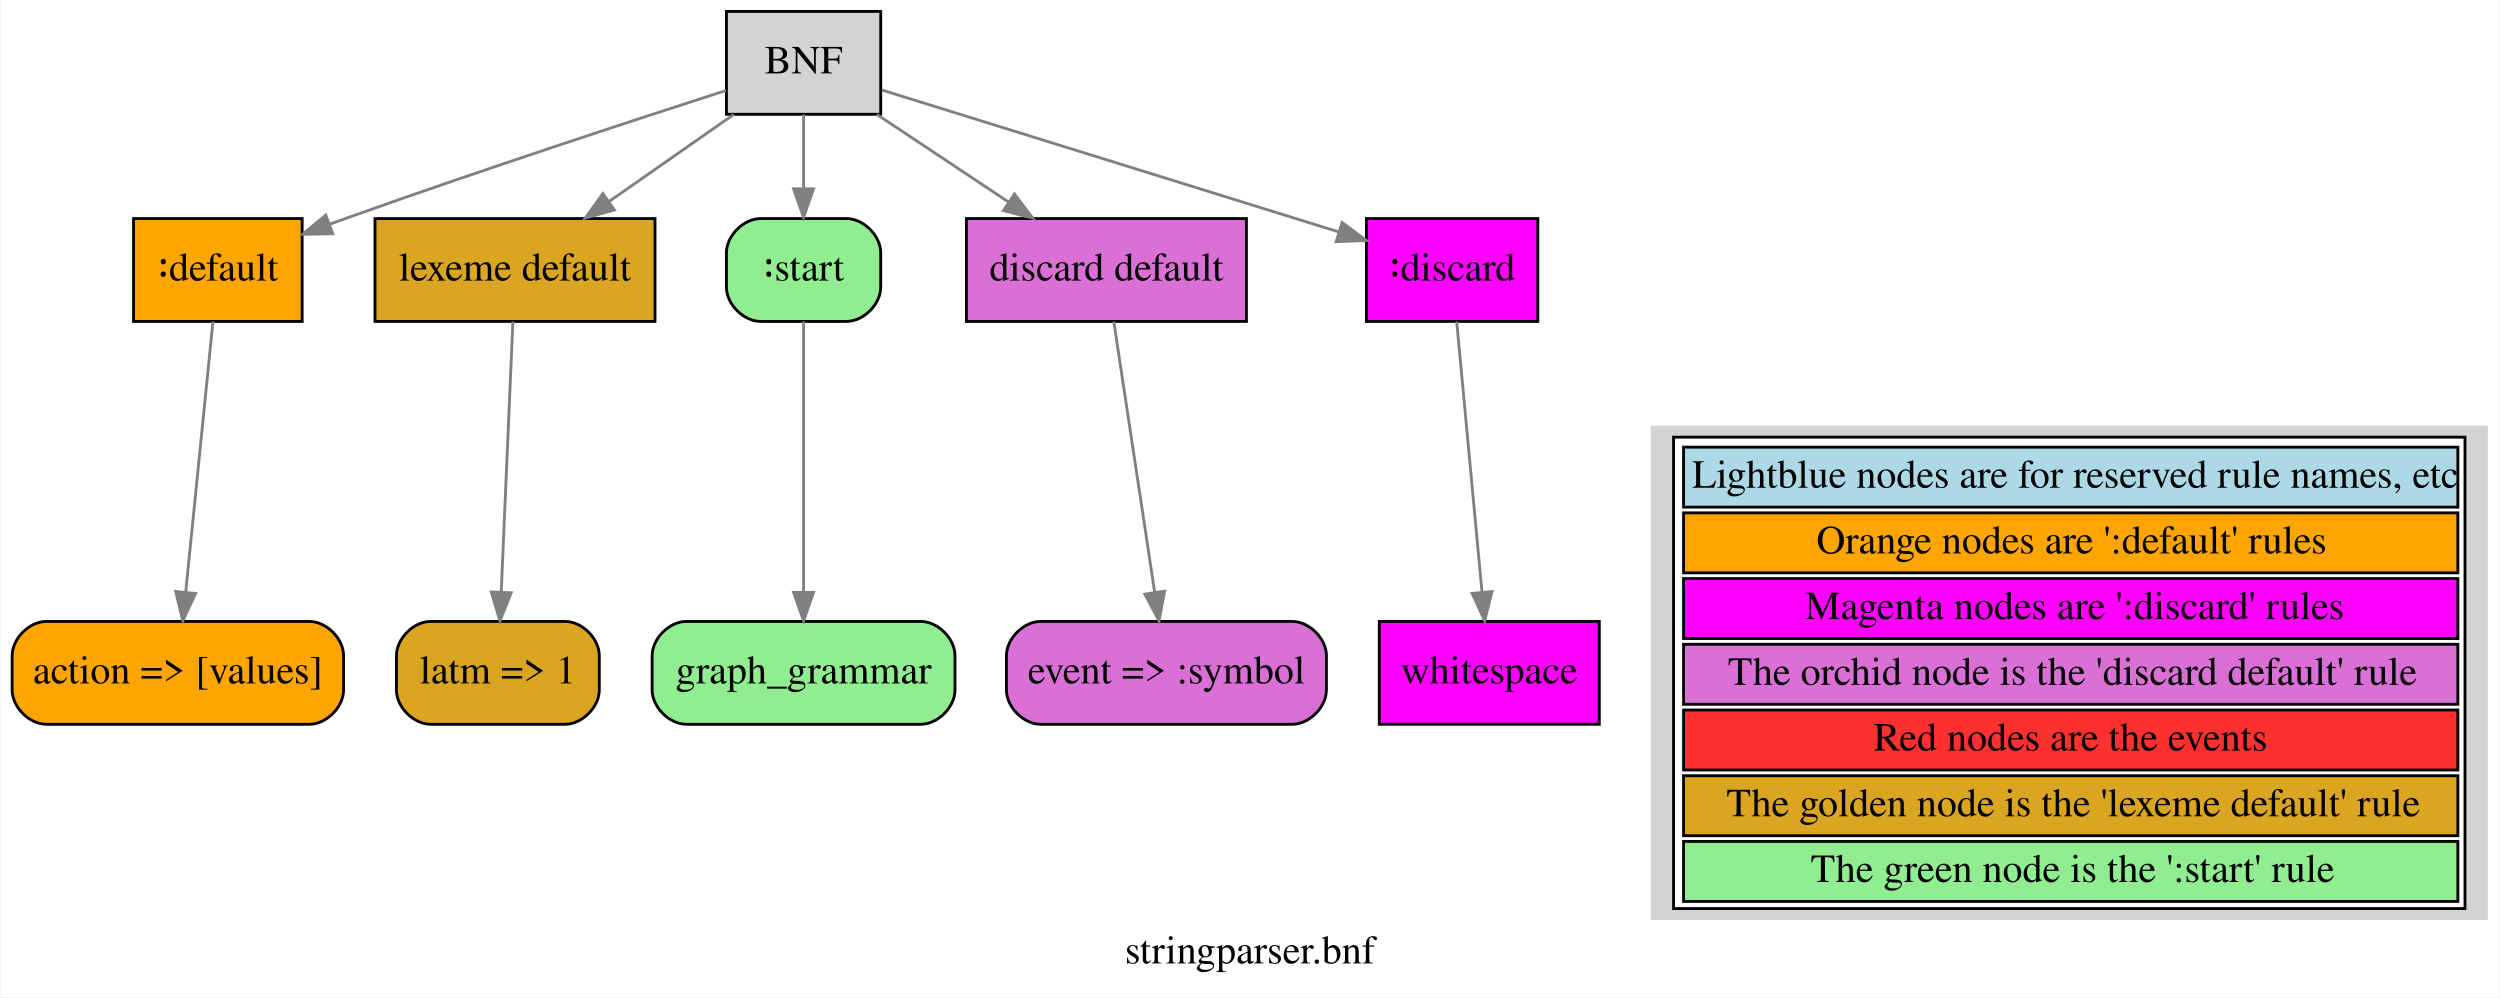
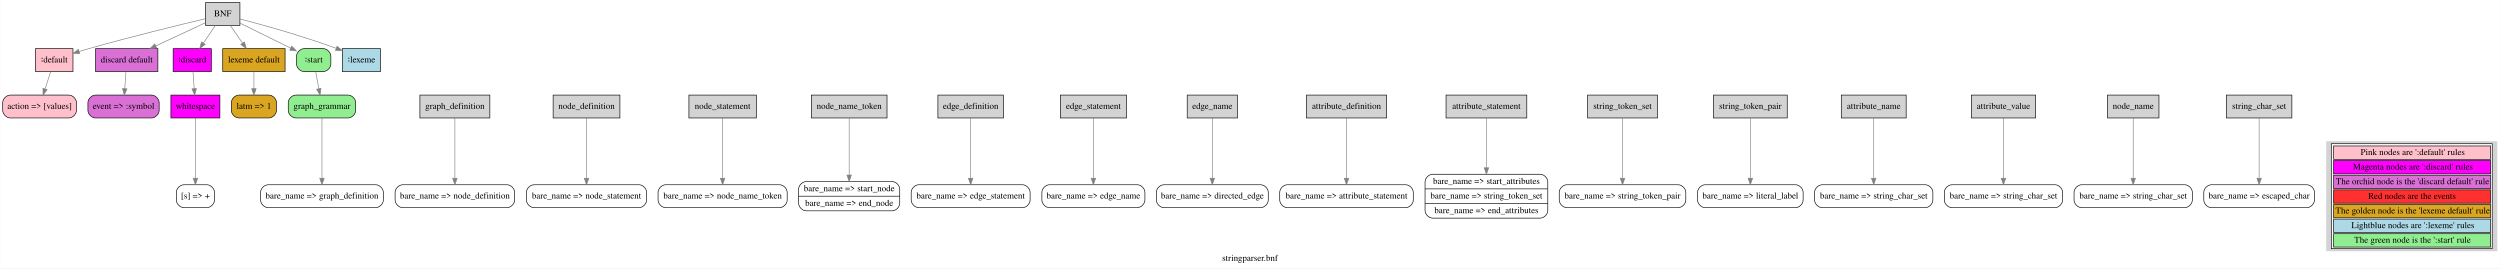
- <svg xmlns="http://www.w3.org/2000/svg" width="875pt" height="349pt" viewBox="0.00 0.00 874.50 349.00">
-   <g id="graph0" class="graph" transform="scale(1 1) rotate(0) translate(4 345)">
-     <polygon fill="white" stroke="none" points="-4,4 -4,-345 870.5,-345 870.5,4 -4,4" />
-     <text text-anchor="middle" x="433.25" y="-7.8" font-family="Times,serif" font-size="14.00">stringparser.bnf</text>
+ <svg xmlns="http://www.w3.org/2000/svg" width="3931pt" height="422pt" viewBox="0.00 0.00 3930.50 422.00">
+   <g id="graph0" class="graph" transform="scale(1 1) rotate(0) translate(4 418)">
+     <polygon fill="white" stroke="none" points="-4,4 -4,-418 3926.5,-418 3926.5,4 -4,4" />
+     <text text-anchor="middle" x="1961.25" y="-7.8" font-family="Times,serif" font-size="14.00">stringparser.bnf</text>
    <g id="node1" class="node">
-       <polygon fill="orange" stroke="black" points="101.5,-268.5 42.5,-268.5 42.5,-232.5 101.5,-232.5 101.5,-268.5" />
-       <text text-anchor="middle" x="72" y="-246.8" font-family="Times,serif" font-size="14.00">꞉default</text>
+       <polygon fill="pink" stroke="black" points="110.5,-341.5 51.5,-341.5 51.5,-305.5 110.5,-305.5 110.5,-341.5" />
+       <text text-anchor="middle" x="81" y="-319.8" font-family="Times,serif" font-size="14.00">꞉default</text>
    </g>
    <g id="node3" class="node">
-       <path fill="orange" stroke="black" d="M12,-91.5C12,-91.5 104,-91.5 104,-91.5 110,-91.5 116,-97.5 116,-103.5 116,-103.5 116,-115.5 116,-115.5 116,-121.5 110,-127.5 104,-127.5 104,-127.5 12,-127.5 12,-127.5 6,-127.5 0,-121.5 0,-115.5 0,-115.5 0,-103.5 0,-103.5 0,-97.5 6,-91.5 12,-91.5" />
-       <text text-anchor="middle" x="58" y="-105.8" font-family="Times,serif" font-size="14.00">action =&gt; [values]</text>
+       <path fill="pink" stroke="black" d="M12,-232.5C12,-232.5 104,-232.5 104,-232.5 110,-232.5 116,-238.5 116,-244.5 116,-244.5 116,-256.5 116,-256.5 116,-262.5 110,-268.5 104,-268.5 104,-268.5 12,-268.5 12,-268.5 6,-268.5 0,-262.5 0,-256.5 0,-256.5 0,-244.5 0,-244.5 0,-238.5 6,-232.5 12,-232.5" />
+       <text text-anchor="middle" x="58" y="-246.8" font-family="Times,serif" font-size="14.00">action =&gt; [values]</text>
    </g>
    <g id="edge2" class="edge">
-       <path fill="none" stroke="grey" d="M70.283,-232.456C67.901,-208.8 63.566,-165.76 60.735,-137.653" />
-       <polygon fill="grey" stroke="grey" points="64.215,-137.282 59.731,-127.684 57.251,-137.984 64.215,-137.282" />
+       <path fill="none" stroke="grey" d="M75.432,-305.313C72.805,-297.202 69.609,-287.336 66.674,-278.277" />
+       <polygon fill="grey" stroke="grey" points="69.928,-276.963 63.516,-268.529 63.269,-279.121 69.928,-276.963" />
    </g>
    <g id="node2" class="node">
-       <polygon fill="lightgrey" stroke="black" points="304,-341 250,-341 250,-305 304,-305 304,-341" />
-       <text text-anchor="middle" x="277" y="-319.3" font-family="Times,serif" font-size="14.00">BNF</text>
+       <polygon fill="lightgrey" stroke="black" points="373,-414 319,-414 319,-378 373,-378 373,-414" />
+       <text text-anchor="middle" x="346" y="-392.3" font-family="Times,serif" font-size="14.00">BNF</text>
    </g>
    <g id="edge1" class="edge">
-       <path fill="none" stroke="grey" d="M249.874,-313.34C218.129,-303.116 164.042,-285.424 118,-269 115.759,-268.201 113.462,-267.368 111.146,-266.519" />
-       <polygon fill="grey" stroke="grey" points="112.219,-263.184 101.627,-262.979 109.78,-269.745 112.219,-263.184" />
+       <path fill="none" stroke="grey" d="M318.82,-388.608C278.823,-379.09 201.837,-360.337 137,-342 131.609,-340.475 125.95,-338.798 120.386,-337.104" />
+       <polygon fill="grey" stroke="grey" points="121.142,-333.674 110.554,-334.066 119.075,-340.362 121.142,-333.674" />
    </g>
    <g id="node4" class="node">
-       <polygon fill="goldenrod" stroke="black" points="225,-268.5 127,-268.5 127,-232.5 225,-232.5 225,-268.5" />
-       <text text-anchor="middle" x="176" y="-246.8" font-family="Times,serif" font-size="14.00">lexeme default</text>
+       <polygon fill="orchid" stroke="black" points="244,-341.5 146,-341.5 146,-305.5 244,-305.5 244,-341.5" />
+       <text text-anchor="middle" x="195" y="-319.8" font-family="Times,serif" font-size="14.00">discard default</text>
    </g>
    <g id="edge3" class="edge">
-       <path fill="none" stroke="grey" d="M252.551,-304.934C239.497,-295.822 223.245,-284.478 209.078,-274.589" />
-       <polygon fill="grey" stroke="grey" points="210.777,-271.507 200.574,-268.653 206.771,-277.247 210.777,-271.507" />
+       <path fill="none" stroke="grey" d="M318.655,-382.233C296.931,-372.09 266.079,-357.686 240.626,-345.802" />
+       <polygon fill="grey" stroke="grey" points="242.062,-342.61 231.521,-341.551 239.101,-348.953 242.062,-342.61" />
    </g>
    <g id="node6" class="node">
-       <path fill="lightgreen" stroke="black" d="M262,-232.5C262,-232.5 292,-232.5 292,-232.5 298,-232.5 304,-238.5 304,-244.5 304,-244.5 304,-256.5 304,-256.5 304,-262.5 298,-268.5 292,-268.5 292,-268.5 262,-268.5 262,-268.5 256,-268.5 250,-262.5 250,-256.5 250,-256.5 250,-244.5 250,-244.5 250,-238.5 256,-232.5 262,-232.5" />
-       <text text-anchor="middle" x="277" y="-246.8" font-family="Times,serif" font-size="14.00">꞉start</text>
+       <polygon fill="magenta" stroke="black" points="328,-341.5 268,-341.5 268,-305.5 328,-305.5 328,-341.5" />
+       <text text-anchor="middle" x="298" y="-319.8" font-family="Times,serif" font-size="14.00">꞉discard</text>
    </g>
    <g id="edge5" class="edge">
-       <path fill="none" stroke="grey" d="M277,-304.934C277,-297.17 277,-287.784 277,-279.06" />
-       <polygon fill="grey" stroke="grey" points="280.5,-278.899 277,-268.899 273.5,-278.899 280.5,-278.899" />
+       <path fill="none" stroke="grey" d="M334.381,-377.934C328.746,-369.658 321.857,-359.54 315.595,-350.343" />
+       <polygon fill="grey" stroke="grey" points="318.367,-348.195 309.846,-341.899 312.581,-352.134 318.367,-348.195" />
+     </g>
+     <g id="node9" class="node">
+       <polygon fill="goldenrod" stroke="black" points="444,-341.5 346,-341.5 346,-305.5 444,-305.5 444,-341.5" />
+       <text text-anchor="middle" x="395" y="-319.8" font-family="Times,serif" font-size="14.00">lexeme default</text>
+     </g>
+     <g id="edge8" class="edge">
+       <path fill="none" stroke="grey" d="M357.862,-377.934C363.614,-369.658 370.646,-359.54 377.038,-350.343" />
+       <polygon fill="grey" stroke="grey" points="380.074,-352.108 382.907,-341.899 374.326,-348.113 380.074,-352.108" />
+     </g>
+     <g id="node11" class="node">
+       <path fill="lightgreen" stroke="black" d="M474,-305.5C474,-305.5 504,-305.5 504,-305.5 510,-305.5 516,-311.5 516,-317.5 516,-317.5 516,-329.5 516,-329.5 516,-335.5 510,-341.5 504,-341.5 504,-341.5 474,-341.5 474,-341.5 468,-341.5 462,-335.5 462,-329.5 462,-329.5 462,-317.5 462,-317.5 462,-311.5 468,-305.5 474,-305.5" />
+       <text text-anchor="middle" x="489" y="-319.8" font-family="Times,serif" font-size="14.00">꞉start</text>
+     </g>
+     <g id="edge10" class="edge">
+       <path fill="none" stroke="grey" d="M373.234,-381.574C395.796,-370.45 428.055,-354.546 452.791,-342.351" />
+       <polygon fill="grey" stroke="grey" points="454.446,-345.438 461.868,-337.876 451.351,-339.159 454.446,-345.438" />
+     </g>
+     <g id="node36" class="node">
+       <polygon fill="lightblue" stroke="black" points="594,-341.5 534,-341.5 534,-305.5 594,-305.5 594,-341.5" />
+       <text text-anchor="middle" x="564" y="-319.8" font-family="Times,serif" font-size="14.00">꞉lexeme</text>
+     </g>
+     <g id="edge24" class="edge">
+       <path fill="none" stroke="grey" d="M373.054,-388.201C406.633,-379.502 465.724,-363.343 524.505,-341.949" />
+       <polygon fill="grey" stroke="grey" points="525.762,-345.216 533.932,-338.471 523.339,-338.649 525.762,-345.216" />
+     </g>
+     <g id="node5" class="node">
+       <path fill="orchid" stroke="black" d="M146,-232.5C146,-232.5 234,-232.5 234,-232.5 240,-232.5 246,-238.5 246,-244.5 246,-244.5 246,-256.5 246,-256.5 246,-262.5 240,-268.5 234,-268.5 234,-268.5 146,-268.5 146,-268.5 140,-268.5 134,-262.5 134,-256.5 134,-256.5 134,-244.5 134,-244.5 134,-238.5 140,-232.5 146,-232.5" />
+       <text text-anchor="middle" x="190" y="-246.8" font-family="Times,serif" font-size="14.00">event =&gt; :symbol</text>
+     </g>
+     <g id="edge4" class="edge">
+       <path fill="none" stroke="grey" d="M193.79,-305.313C193.225,-297.289 192.539,-287.547 191.906,-278.569" />
+       <polygon fill="grey" stroke="grey" points="195.393,-278.258 191.199,-268.529 188.41,-278.75 195.393,-278.258" />
+     </g>
+     <g id="node7" class="node">
+       <polygon fill="magenta" stroke="black" points="341.5,-268.5 264.5,-268.5 264.5,-232.5 341.5,-232.5 341.5,-268.5" />
+       <text text-anchor="middle" x="303" y="-246.8" font-family="Times,serif" font-size="14.00">whitespace</text>
+     </g>
+     <g id="edge6" class="edge">
+       <path fill="none" stroke="grey" d="M299.21,-305.313C299.775,-297.289 300.461,-287.547 301.094,-278.569" />
+       <polygon fill="grey" stroke="grey" points="304.59,-278.75 301.801,-268.529 297.607,-278.258 304.59,-278.75" />
    </g>
    <g id="node8" class="node">
-       <polygon fill="orchid" stroke="black" points="432,-268.5 334,-268.5 334,-232.5 432,-232.5 432,-268.5" />
-       <text text-anchor="middle" x="383" y="-246.8" font-family="Times,serif" font-size="14.00">discard default</text>
+       <path fill="white" stroke="black" d="M285,-91.5C285,-91.5 321,-91.5 321,-91.5 327,-91.5 333,-97.5 333,-103.5 333,-103.5 333,-115.5 333,-115.5 333,-121.5 327,-127.5 321,-127.5 321,-127.5 285,-127.5 285,-127.5 279,-127.5 273,-121.5 273,-115.5 273,-115.5 273,-103.5 273,-103.5 273,-97.5 279,-91.5 285,-91.5" />
+       <text text-anchor="middle" x="303" y="-105.8" font-family="Times,serif" font-size="14.00">[s] =&gt; +</text>
    </g>
    <g id="edge7" class="edge">
-       <path fill="none" stroke="grey" d="M302.66,-304.934C316.489,-295.736 333.738,-284.264 348.704,-274.31" />
-       <polygon fill="grey" stroke="grey" points="350.821,-277.106 357.209,-268.653 346.944,-271.277 350.821,-277.106" />
+       <path fill="none" stroke="grey" d="M303,-232.456C303,-208.904 303,-166.139 303,-138.026" />
+       <polygon fill="grey" stroke="grey" points="306.5,-137.684 303,-127.684 299.5,-137.684 306.5,-137.684" />
    </g>
    <g id="node10" class="node">
-       <polygon fill="magenta" stroke="black" points="534,-268.5 474,-268.5 474,-232.5 534,-232.5 534,-268.5" />
-       <text text-anchor="middle" x="504" y="-246.8" font-family="Times,serif" font-size="14.00">꞉discard</text>
+       <path fill="goldenrod" stroke="black" d="M371.5,-232.5C371.5,-232.5 418.5,-232.5 418.5,-232.5 424.5,-232.5 430.5,-238.5 430.5,-244.5 430.5,-244.5 430.5,-256.5 430.5,-256.5 430.5,-262.5 424.5,-268.5 418.5,-268.5 418.5,-268.5 371.5,-268.5 371.5,-268.5 365.5,-268.5 359.5,-262.5 359.5,-256.5 359.5,-256.5 359.5,-244.5 359.5,-244.5 359.5,-238.5 365.5,-232.5 371.5,-232.5" />
+       <text text-anchor="middle" x="395" y="-246.8" font-family="Times,serif" font-size="14.00">latm =&gt; 1</text>
    </g>
    <g id="edge9" class="edge">
-       <path fill="none" stroke="grey" d="M304.382,-313.496C344.26,-301.111 418.548,-278.039 464.391,-263.801" />
-       <polygon fill="grey" stroke="grey" points="465.486,-267.126 473.998,-260.818 463.41,-260.441 465.486,-267.126" />
-     </g>
-     <g id="node5" class="node">
-       <path fill="goldenrod" stroke="black" d="M146.5,-91.5C146.5,-91.5 193.5,-91.5 193.5,-91.5 199.5,-91.5 205.5,-97.5 205.5,-103.5 205.5,-103.5 205.5,-115.5 205.5,-115.5 205.5,-121.5 199.5,-127.5 193.5,-127.5 193.5,-127.5 146.5,-127.5 146.5,-127.5 140.5,-127.5 134.5,-121.5 134.5,-115.5 134.5,-115.5 134.5,-103.5 134.5,-103.5 134.5,-97.5 140.5,-91.5 146.5,-91.5" />
-       <text text-anchor="middle" x="170" y="-105.8" font-family="Times,serif" font-size="14.00">latm =&gt; 1</text>
-     </g>
-     <g id="edge4" class="edge">
-       <path fill="none" stroke="grey" d="M175.264,-232.456C174.248,-208.904 172.402,-166.139 171.188,-138.026" />
-       <polygon fill="grey" stroke="grey" points="174.67,-137.523 170.742,-127.684 167.676,-137.825 174.67,-137.523" />
-     </g>
-     <g id="node7" class="node">
-       <path fill="lightgreen" stroke="black" d="M236,-91.5C236,-91.5 318,-91.5 318,-91.5 324,-91.5 330,-97.5 330,-103.5 330,-103.5 330,-115.5 330,-115.5 330,-121.5 324,-127.5 318,-127.5 318,-127.5 236,-127.5 236,-127.5 230,-127.5 224,-121.5 224,-115.5 224,-115.5 224,-103.5 224,-103.5 224,-97.5 230,-91.5 236,-91.5" />
-       <text text-anchor="middle" x="277" y="-105.8" font-family="Times,serif" font-size="14.00">graph_grammar</text>
-     </g>
-     <g id="edge6" class="edge">
-       <path fill="none" stroke="grey" d="M277,-232.456C277,-208.904 277,-166.139 277,-138.026" />
-       <polygon fill="grey" stroke="grey" points="280.5,-137.684 277,-127.684 273.5,-137.684 280.5,-137.684" />
-     </g>
-     <g id="node9" class="node">
-       <path fill="orchid" stroke="black" d="M360,-91.5C360,-91.5 448,-91.5 448,-91.5 454,-91.5 460,-97.5 460,-103.5 460,-103.5 460,-115.5 460,-115.5 460,-121.5 454,-127.5 448,-127.5 448,-127.5 360,-127.5 360,-127.5 354,-127.5 348,-121.5 348,-115.5 348,-115.5 348,-103.5 348,-103.5 348,-97.5 354,-91.5 360,-91.5" />
-       <text text-anchor="middle" x="404" y="-105.8" font-family="Times,serif" font-size="14.00">event =&gt; :symbol</text>
-     </g>
-     <g id="edge8" class="edge">
-       <path fill="none" stroke="grey" d="M385.575,-232.456C389.149,-208.8 395.651,-165.76 399.898,-137.653" />
-       <polygon fill="grey" stroke="grey" points="403.371,-138.094 401.404,-127.684 396.449,-137.048 403.371,-138.094" />
-     </g>
-     <g id="node11" class="node">
-       <polygon fill="magenta" stroke="black" points="555.5,-127.5 478.5,-127.5 478.5,-91.5 555.5,-91.5 555.5,-127.5" />
-       <text text-anchor="middle" x="517" y="-105.8" font-family="Times,serif" font-size="14.00">whitespace</text>
-     </g>
-     <g id="edge10" class="edge">
-       <path fill="none" stroke="grey" d="M505.594,-232.456C507.806,-208.8 511.832,-165.76 514.46,-137.653" />
-       <polygon fill="grey" stroke="grey" points="517.946,-137.966 515.393,-127.684 510.977,-137.314 517.946,-137.966" />
+       <path fill="none" stroke="grey" d="M395,-305.313C395,-297.289 395,-287.547 395,-278.569" />
+       <polygon fill="grey" stroke="grey" points="398.5,-278.529 395,-268.529 391.5,-278.529 398.5,-278.529" />
    </g>
    <g id="node12" class="node">
-       <polygon fill="lightgrey" stroke="none" points="866.5,-196 573.5,-196 573.5,-23 866.5,-23 866.5,-196" />
-       <polygon fill="white" stroke="none" points="581.5,-27 581.5,-192 858.5,-192 858.5,-27 581.5,-27" />
-       <polygon fill="lightblue" stroke="none" points="585,-167.5 585,-188.5 856,-188.5 856,-167.5 585,-167.5" />
-       <polygon fill="none" stroke="black" points="585,-167.5 585,-188.5 856,-188.5 856,-167.5 585,-167.5" />
-       <text text-anchor="start" x="588" y="-174.3" font-family="Times,serif" font-size="14.00">Lightblue nodes are for reserved rule names, etc</text>
-       <polygon fill="orange" stroke="none" points="585,-144.5 585,-165.5 856,-165.5 856,-144.5 585,-144.5" />
-       <polygon fill="none" stroke="black" points="585,-144.5 585,-165.5 856,-165.5 856,-144.5 585,-144.5" />
-       <text text-anchor="start" x="631.5" y="-151.3" font-family="Times,serif" font-size="14.00">Orange nodes are ':default' rules</text>
-       <polygon fill="magenta" stroke="none" points="585,-121.5 585,-142.5 856,-142.5 856,-121.5 585,-121.5" />
-       <polygon fill="none" stroke="black" points="585,-121.5 585,-142.5 856,-142.5 856,-121.5 585,-121.5" />
-       <text text-anchor="start" x="627.5" y="-128.3" font-family="Times,serif" font-size="14.00">Magenta nodes are ':discard' rules</text>
-       <polygon fill="orchid" stroke="none" points="585,-98.5 585,-119.5 856,-119.5 856,-98.5 585,-98.5" />
-       <polygon fill="none" stroke="black" points="585,-98.5 585,-119.5 856,-119.5 856,-98.5 585,-98.5" />
-       <text text-anchor="start" x="600.5" y="-105.3" font-family="Times,serif" font-size="14.00">The orchid node is the 'discard default' rule</text>
-       <polygon fill="#ff3030" stroke="none" points="585,-75.5 585,-96.5 856,-96.5 856,-75.5 585,-75.5" />
-       <polygon fill="none" stroke="black" points="585,-75.5 585,-96.5 856,-96.5 856,-75.5 585,-75.5" />
-       <text text-anchor="start" x="651.5" y="-82.3" font-family="Times,serif" font-size="14.00">Red nodes are the events</text>
-       <polygon fill="goldenrod" stroke="none" points="585,-52.5 585,-73.5 856,-73.5 856,-52.5 585,-52.5" />
-       <polygon fill="none" stroke="black" points="585,-52.5 585,-73.5 856,-73.5 856,-52.5 585,-52.5" />
-       <text text-anchor="start" x="600" y="-59.3" font-family="Times,serif" font-size="14.00">The golden node is the 'lexeme default' rule</text>
-       <polygon fill="lightgreen" stroke="none" points="585,-29.5 585,-50.5 856,-50.5 856,-29.5 585,-29.5" />
-       <polygon fill="none" stroke="black" points="585,-29.5 585,-50.5 856,-50.5 856,-29.5 585,-29.5" />
-       <text text-anchor="start" x="629.5" y="-36.3" font-family="Times,serif" font-size="14.00">The green node is the ':start' rule</text>
-       <polygon fill="none" stroke="black" points="581.5,-27 581.5,-192 858.5,-192 858.5,-27 581.5,-27" />
+       <path fill="lightgreen" stroke="black" d="M461,-232.5C461,-232.5 543,-232.5 543,-232.5 549,-232.5 555,-238.5 555,-244.5 555,-244.5 555,-256.5 555,-256.5 555,-262.5 549,-268.5 543,-268.5 543,-268.5 461,-268.5 461,-268.5 455,-268.5 449,-262.5 449,-256.5 449,-256.5 449,-244.5 449,-244.5 449,-238.5 455,-232.5 461,-232.5" />
+       <text text-anchor="middle" x="502" y="-246.8" font-family="Times,serif" font-size="14.00">graph_grammar</text>
+     </g>
+     <g id="edge11" class="edge">
+       <path fill="none" stroke="grey" d="M492.147,-305.313C493.616,-297.289 495.4,-287.547 497.044,-278.569" />
+       <polygon fill="grey" stroke="grey" points="500.524,-278.996 498.882,-268.529 493.638,-277.735 500.524,-278.996" />
+     </g>
+     <g id="node13" class="node">
+       <path fill="white" stroke="black" d="M417.5,-91.5C417.5,-91.5 586.5,-91.5 586.5,-91.5 592.5,-91.5 598.5,-97.5 598.5,-103.5 598.5,-103.5 598.5,-115.5 598.5,-115.5 598.5,-121.5 592.5,-127.5 586.5,-127.5 586.5,-127.5 417.5,-127.5 417.5,-127.5 411.5,-127.5 405.5,-121.5 405.5,-115.5 405.5,-115.5 405.5,-103.5 405.5,-103.5 405.5,-97.5 411.5,-91.5 417.5,-91.5" />
+       <text text-anchor="middle" x="502" y="-105.8" font-family="Times,serif" font-size="14.00">bare_name =&gt; graph_definition</text>
+     </g>
+     <g id="edge12" class="edge">
+       <path fill="none" stroke="grey" d="M502,-232.456C502,-208.904 502,-166.139 502,-138.026" />
+       <polygon fill="grey" stroke="grey" points="505.5,-137.684 502,-127.684 498.5,-137.684 505.5,-137.684" />
+     </g>
+     <g id="node14" class="node">
+       <path fill="white" stroke="black" d="M629,-91.5C629,-91.5 793,-91.5 793,-91.5 799,-91.5 805,-97.5 805,-103.5 805,-103.5 805,-115.5 805,-115.5 805,-121.5 799,-127.5 793,-127.5 793,-127.5 629,-127.5 629,-127.5 623,-127.5 617,-121.5 617,-115.5 617,-115.5 617,-103.5 617,-103.5 617,-97.5 623,-91.5 629,-91.5" />
+       <text text-anchor="middle" x="711" y="-105.8" font-family="Times,serif" font-size="14.00">bare_name =&gt; node_definition</text>
+     </g>
+     <g id="node15" class="node">
+       <polygon fill="lightgrey" stroke="black" points="766,-268.5 656,-268.5 656,-232.5 766,-232.5 766,-268.5" />
+       <text text-anchor="middle" x="711" y="-246.8" font-family="Times,serif" font-size="14.00">graph_definition</text>
+     </g>
+     <g id="edge13" class="edge">
+       <path fill="none" stroke="grey" d="M711,-232.456C711,-208.904 711,-166.139 711,-138.026" />
+       <polygon fill="grey" stroke="grey" points="714.5,-137.684 711,-127.684 707.5,-137.684 714.5,-137.684" />
+     </g>
+     <g id="node16" class="node">
+       <path fill="white" stroke="black" d="M835.5,-91.5C835.5,-91.5 1000.5,-91.5 1000.5,-91.5 1006.5,-91.5 1012.5,-97.5 1012.5,-103.5 1012.5,-103.5 1012.5,-115.5 1012.5,-115.5 1012.5,-121.5 1006.5,-127.5 1000.5,-127.5 1000.5,-127.5 835.5,-127.5 835.5,-127.5 829.5,-127.5 823.5,-121.5 823.5,-115.5 823.5,-115.5 823.5,-103.5 823.5,-103.5 823.5,-97.5 829.5,-91.5 835.5,-91.5" />
+       <text text-anchor="middle" x="918" y="-105.8" font-family="Times,serif" font-size="14.00">bare_name =&gt; node_statement</text>
+     </g>
+     <g id="node17" class="node">
+       <polygon fill="lightgrey" stroke="black" points="970.5,-268.5 865.5,-268.5 865.5,-232.5 970.5,-232.5 970.5,-268.5" />
+       <text text-anchor="middle" x="918" y="-246.8" font-family="Times,serif" font-size="14.00">node_definition</text>
+     </g>
+     <g id="edge14" class="edge">
+       <path fill="none" stroke="grey" d="M918,-232.456C918,-208.904 918,-166.139 918,-138.026" />
+       <polygon fill="grey" stroke="grey" points="921.5,-137.684 918,-127.684 914.5,-137.684 921.5,-137.684" />
+     </g>
+     <g id="node18" class="node">
+       <path fill="white" stroke="black" d="M1042.5,-91.5C1042.5,-91.5 1221.5,-91.5 1221.5,-91.5 1227.5,-91.5 1233.5,-97.5 1233.5,-103.5 1233.5,-103.5 1233.5,-115.5 1233.5,-115.5 1233.5,-121.5 1227.5,-127.5 1221.5,-127.5 1221.5,-127.5 1042.5,-127.5 1042.5,-127.5 1036.5,-127.5 1030.5,-121.5 1030.5,-115.5 1030.5,-115.5 1030.5,-103.5 1030.5,-103.5 1030.5,-97.5 1036.5,-91.5 1042.5,-91.5" />
+       <text text-anchor="middle" x="1132" y="-105.8" font-family="Times,serif" font-size="14.00">bare_name =&gt; node_name_token</text>
+     </g>
+     <g id="node19" class="node">
+       <polygon fill="lightgrey" stroke="black" points="1185,-268.5 1079,-268.5 1079,-232.5 1185,-232.5 1185,-268.5" />
+       <text text-anchor="middle" x="1132" y="-246.8" font-family="Times,serif" font-size="14.00">node_statement</text>
+     </g>
+     <g id="edge15" class="edge">
+       <path fill="none" stroke="grey" d="M1132,-232.456C1132,-208.904 1132,-166.139 1132,-138.026" />
+       <polygon fill="grey" stroke="grey" points="1135.5,-137.684 1132,-127.684 1128.5,-137.684 1135.5,-137.684" />
+     </g>
+     <g id="node20" class="node">
+       <path fill="white" stroke="black" d="M1263.5,-86.5C1263.5,-86.5 1398.5,-86.5 1398.5,-86.5 1404.5,-86.5 1410.5,-92.5 1410.5,-98.5 1410.5,-98.5 1410.5,-120.5 1410.5,-120.5 1410.5,-126.5 1404.5,-132.5 1398.5,-132.5 1398.5,-132.5 1263.5,-132.5 1263.5,-132.5 1257.5,-132.5 1251.5,-126.5 1251.5,-120.5 1251.5,-120.5 1251.5,-98.5 1251.5,-98.5 1251.5,-92.5 1257.5,-86.5 1263.5,-86.5" />
+       <text text-anchor="middle" x="1331" y="-117.3" font-family="Times,serif" font-size="14.00">bare_name =&gt; start_node</text>
+       <polyline fill="none" stroke="black" points="1251.5,-109.5 1410.5,-109.5 " />
+       <text text-anchor="middle" x="1331" y="-94.3" font-family="Times,serif" font-size="14.00">bare_name =&gt; end_node</text>
+     </g>
+     <g id="node21" class="node">
+       <polygon fill="lightgrey" stroke="black" points="1390.5,-268.5 1271.5,-268.5 1271.5,-232.5 1390.5,-232.5 1390.5,-268.5" />
+       <text text-anchor="middle" x="1331" y="-246.8" font-family="Times,serif" font-size="14.00">node_name_token</text>
+     </g>
+     <g id="edge16" class="edge">
+       <path fill="none" stroke="grey" d="M1331,-232.456C1331,-210.214 1331,-170.837 1331,-142.847" />
+       <polygon fill="grey" stroke="grey" points="1334.5,-142.736 1331,-132.736 1327.5,-142.736 1334.5,-142.736" />
+     </g>
+     <g id="node22" class="node">
+       <path fill="white" stroke="black" d="M1440.5,-91.5C1440.5,-91.5 1603.5,-91.5 1603.5,-91.5 1609.5,-91.5 1615.5,-97.5 1615.5,-103.5 1615.5,-103.5 1615.5,-115.5 1615.5,-115.5 1615.5,-121.5 1609.5,-127.5 1603.5,-127.5 1603.5,-127.5 1440.5,-127.5 1440.5,-127.5 1434.5,-127.5 1428.5,-121.5 1428.5,-115.5 1428.5,-115.5 1428.5,-103.5 1428.5,-103.5 1428.5,-97.5 1434.5,-91.5 1440.5,-91.5" />
+       <text text-anchor="middle" x="1522" y="-105.8" font-family="Times,serif" font-size="14.00">bare_name =&gt; edge_statement</text>
+     </g>
+     <g id="node23" class="node">
+       <polygon fill="lightgrey" stroke="black" points="1573.5,-268.5 1470.5,-268.5 1470.5,-232.5 1573.5,-232.5 1573.5,-268.5" />
+       <text text-anchor="middle" x="1522" y="-246.8" font-family="Times,serif" font-size="14.00">edge_definition</text>
+     </g>
+     <g id="edge17" class="edge">
+       <path fill="none" stroke="grey" d="M1522,-232.456C1522,-208.904 1522,-166.139 1522,-138.026" />
+       <polygon fill="grey" stroke="grey" points="1525.5,-137.684 1522,-127.684 1518.5,-137.684 1525.5,-137.684" />
+     </g>
+     <g id="node24" class="node">
+       <path fill="white" stroke="black" d="M1646,-91.5C1646,-91.5 1784,-91.5 1784,-91.5 1790,-91.5 1796,-97.5 1796,-103.5 1796,-103.5 1796,-115.5 1796,-115.5 1796,-121.5 1790,-127.5 1784,-127.5 1784,-127.5 1646,-127.5 1646,-127.5 1640,-127.5 1634,-121.5 1634,-115.5 1634,-115.5 1634,-103.5 1634,-103.5 1634,-97.5 1640,-91.5 1646,-91.5" />
+       <text text-anchor="middle" x="1715" y="-105.8" font-family="Times,serif" font-size="14.00">bare_name =&gt; edge_name</text>
+     </g>
+     <g id="node25" class="node">
+       <polygon fill="lightgrey" stroke="black" points="1767,-268.5 1663,-268.5 1663,-232.5 1767,-232.5 1767,-268.5" />
+       <text text-anchor="middle" x="1715" y="-246.8" font-family="Times,serif" font-size="14.00">edge_statement</text>
+     </g>
+     <g id="edge18" class="edge">
+       <path fill="none" stroke="grey" d="M1715,-232.456C1715,-208.904 1715,-166.139 1715,-138.026" />
+       <polygon fill="grey" stroke="grey" points="1718.5,-137.684 1715,-127.684 1711.5,-137.684 1718.5,-137.684" />
+     </g>
+     <g id="node26" class="node">
+       <path fill="white" stroke="black" d="M1826,-91.5C1826,-91.5 1978,-91.5 1978,-91.5 1984,-91.5 1990,-97.5 1990,-103.5 1990,-103.5 1990,-115.5 1990,-115.5 1990,-121.5 1984,-127.5 1978,-127.5 1978,-127.5 1826,-127.5 1826,-127.5 1820,-127.5 1814,-121.5 1814,-115.5 1814,-115.5 1814,-103.5 1814,-103.5 1814,-97.5 1820,-91.5 1826,-91.5" />
+       <text text-anchor="middle" x="1902" y="-105.8" font-family="Times,serif" font-size="14.00">bare_name =&gt; directed_edge</text>
+     </g>
+     <g id="node27" class="node">
+       <polygon fill="lightgrey" stroke="black" points="1941.5,-268.5 1862.5,-268.5 1862.5,-232.5 1941.5,-232.5 1941.5,-268.5" />
+       <text text-anchor="middle" x="1902" y="-246.8" font-family="Times,serif" font-size="14.00">edge_name</text>
+     </g>
+     <g id="edge19" class="edge">
+       <path fill="none" stroke="grey" d="M1902,-232.456C1902,-208.904 1902,-166.139 1902,-138.026" />
+       <polygon fill="grey" stroke="grey" points="1905.5,-137.684 1902,-127.684 1898.5,-137.684 1905.5,-137.684" />
+     </g>
+     <g id="node28" class="node">
+       <path fill="white" stroke="black" d="M2020,-91.5C2020,-91.5 2206,-91.5 2206,-91.5 2212,-91.5 2218,-97.5 2218,-103.5 2218,-103.5 2218,-115.5 2218,-115.5 2218,-121.5 2212,-127.5 2206,-127.5 2206,-127.5 2020,-127.5 2020,-127.5 2014,-127.5 2008,-121.5 2008,-115.5 2008,-115.5 2008,-103.5 2008,-103.5 2008,-97.5 2014,-91.5 2020,-91.5" />
+       <text text-anchor="middle" x="2113" y="-105.8" font-family="Times,serif" font-size="14.00">bare_name =&gt; attribute_statement</text>
+     </g>
+     <g id="node29" class="node">
+       <polygon fill="lightgrey" stroke="black" points="2176,-268.5 2050,-268.5 2050,-232.5 2176,-232.5 2176,-268.5" />
+       <text text-anchor="middle" x="2113" y="-246.8" font-family="Times,serif" font-size="14.00">attribute_definition</text>
+     </g>
+     <g id="edge20" class="edge">
+       <path fill="none" stroke="grey" d="M2113,-232.456C2113,-208.904 2113,-166.139 2113,-138.026" />
+       <polygon fill="grey" stroke="grey" points="2116.5,-137.684 2113,-127.684 2109.5,-137.684 2116.5,-137.684" />
+     </g>
+     <g id="node30" class="node">
+       <path fill="white" stroke="black" d="M2248.5,-75C2248.5,-75 2417.5,-75 2417.5,-75 2423.5,-75 2429.5,-81 2429.5,-87 2429.5,-87 2429.5,-132 2429.5,-132 2429.5,-138 2423.5,-144 2417.5,-144 2417.5,-144 2248.5,-144 2248.5,-144 2242.5,-144 2236.5,-138 2236.5,-132 2236.5,-132 2236.5,-87 2236.5,-87 2236.5,-81 2242.5,-75 2248.5,-75" />
+       <text text-anchor="middle" x="2333" y="-128.8" font-family="Times,serif" font-size="14.00">bare_name =&gt; start_attributes</text>
+       <polyline fill="none" stroke="black" points="2236.5,-121 2429.5,-121 " />
+       <text text-anchor="middle" x="2333" y="-105.8" font-family="Times,serif" font-size="14.00">bare_name =&gt; string_token_set</text>
+       <polyline fill="none" stroke="black" points="2236.5,-98 2429.5,-98 " />
+       <text text-anchor="middle" x="2333" y="-82.8" font-family="Times,serif" font-size="14.00">bare_name =&gt; end_attributes</text>
+     </g>
+     <g id="node31" class="node">
+       <polygon fill="lightgrey" stroke="black" points="2396.5,-268.5 2269.5,-268.5 2269.5,-232.5 2396.5,-232.5 2396.5,-268.5" />
+       <text text-anchor="middle" x="2333" y="-246.8" font-family="Times,serif" font-size="14.00">attribute_statement</text>
+     </g>
+     <g id="edge21" class="edge">
+       <path fill="none" stroke="grey" d="M2333,-232.456C2333,-213.128 2333,-180.861 2333,-154.37" />
+       <polygon fill="grey" stroke="grey" points="2336.5,-154.17 2333,-144.17 2329.5,-154.17 2336.5,-154.17" />
+     </g>
+     <g id="node32" class="node">
+       <path fill="white" stroke="black" d="M2459.5,-91.5C2459.5,-91.5 2634.5,-91.5 2634.5,-91.5 2640.5,-91.5 2646.5,-97.5 2646.5,-103.5 2646.5,-103.5 2646.5,-115.5 2646.5,-115.5 2646.5,-121.5 2640.5,-127.5 2634.5,-127.5 2634.5,-127.5 2459.5,-127.5 2459.5,-127.5 2453.5,-127.5 2447.5,-121.5 2447.5,-115.5 2447.5,-115.5 2447.5,-103.5 2447.5,-103.5 2447.5,-97.5 2453.5,-91.5 2459.5,-91.5" />
+       <text text-anchor="middle" x="2547" y="-105.8" font-family="Times,serif" font-size="14.00">bare_name =&gt; string_token_pair</text>
+     </g>
+     <g id="node33" class="node">
+       <polygon fill="lightgrey" stroke="black" points="2602,-268.5 2492,-268.5 2492,-232.5 2602,-232.5 2602,-268.5" />
+       <text text-anchor="middle" x="2547" y="-246.8" font-family="Times,serif" font-size="14.00">string_token_set</text>
+     </g>
+     <g id="edge22" class="edge">
+       <path fill="none" stroke="grey" d="M2547,-232.456C2547,-208.904 2547,-166.139 2547,-138.026" />
+       <polygon fill="grey" stroke="grey" points="2550.5,-137.684 2547,-127.684 2543.5,-137.684 2550.5,-137.684" />
+     </g>
+     <g id="node34" class="node">
+       <path fill="white" stroke="black" d="M2677,-91.5C2677,-91.5 2819,-91.5 2819,-91.5 2825,-91.5 2831,-97.5 2831,-103.5 2831,-103.5 2831,-115.5 2831,-115.5 2831,-121.5 2825,-127.5 2819,-127.5 2819,-127.5 2677,-127.5 2677,-127.5 2671,-127.5 2665,-121.5 2665,-115.5 2665,-115.5 2665,-103.5 2665,-103.5 2665,-97.5 2671,-91.5 2677,-91.5" />
+       <text text-anchor="middle" x="2748" y="-105.8" font-family="Times,serif" font-size="14.00">bare_name =&gt; literal_label</text>
+     </g>
+     <g id="node35" class="node">
+       <polygon fill="lightgrey" stroke="black" points="2806,-268.5 2690,-268.5 2690,-232.5 2806,-232.5 2806,-268.5" />
+       <text text-anchor="middle" x="2748" y="-246.8" font-family="Times,serif" font-size="14.00">string_token_pair</text>
+     </g>
+     <g id="edge23" class="edge">
+       <path fill="none" stroke="grey" d="M2748,-232.456C2748,-208.904 2748,-166.139 2748,-138.026" />
+       <polygon fill="grey" stroke="grey" points="2751.5,-137.684 2748,-127.684 2744.5,-137.684 2751.5,-137.684" />
+     </g>
+     <g id="node37" class="node">
+       <path fill="white" stroke="black" d="M2861,-91.5C2861,-91.5 3023,-91.5 3023,-91.5 3029,-91.5 3035,-97.5 3035,-103.5 3035,-103.5 3035,-115.5 3035,-115.5 3035,-121.5 3029,-127.5 3023,-127.5 3023,-127.5 2861,-127.5 2861,-127.5 2855,-127.5 2849,-121.5 2849,-115.5 2849,-115.5 2849,-103.5 2849,-103.5 2849,-97.5 2855,-91.5 2861,-91.5" />
+       <text text-anchor="middle" x="2942" y="-105.8" font-family="Times,serif" font-size="14.00">bare_name =&gt; string_char_set</text>
+     </g>
+     <g id="node38" class="node">
+       <polygon fill="lightgrey" stroke="black" points="2993,-268.5 2891,-268.5 2891,-232.5 2993,-232.5 2993,-268.5" />
+       <text text-anchor="middle" x="2942" y="-246.8" font-family="Times,serif" font-size="14.00">attribute_name</text>
+     </g>
+     <g id="edge25" class="edge">
+       <path fill="none" stroke="grey" d="M2942,-232.456C2942,-208.904 2942,-166.139 2942,-138.026" />
+       <polygon fill="grey" stroke="grey" points="2945.5,-137.684 2942,-127.684 2938.5,-137.684 2945.5,-137.684" />
+     </g>
+     <g id="node39" class="node">
+       <path fill="white" stroke="black" d="M3065,-91.5C3065,-91.5 3227,-91.5 3227,-91.5 3233,-91.5 3239,-97.5 3239,-103.5 3239,-103.5 3239,-115.5 3239,-115.5 3239,-121.5 3233,-127.5 3227,-127.5 3227,-127.5 3065,-127.5 3065,-127.5 3059,-127.5 3053,-121.5 3053,-115.5 3053,-115.5 3053,-103.5 3053,-103.5 3053,-97.5 3059,-91.5 3065,-91.5" />
+       <text text-anchor="middle" x="3146" y="-105.8" font-family="Times,serif" font-size="14.00">bare_name =&gt; string_char_set</text>
+     </g>
+     <g id="node40" class="node">
+       <polygon fill="lightgrey" stroke="black" points="3196.5,-268.5 3095.5,-268.5 3095.5,-232.5 3196.5,-232.5 3196.5,-268.5" />
+       <text text-anchor="middle" x="3146" y="-246.8" font-family="Times,serif" font-size="14.00">attribute_value</text>
+     </g>
+     <g id="edge26" class="edge">
+       <path fill="none" stroke="grey" d="M3146,-232.456C3146,-208.904 3146,-166.139 3146,-138.026" />
+       <polygon fill="grey" stroke="grey" points="3149.5,-137.684 3146,-127.684 3142.5,-137.684 3149.5,-137.684" />
+     </g>
+     <g id="node41" class="node">
+       <path fill="white" stroke="black" d="M3269,-91.5C3269,-91.5 3431,-91.5 3431,-91.5 3437,-91.5 3443,-97.5 3443,-103.5 3443,-103.5 3443,-115.5 3443,-115.5 3443,-121.5 3437,-127.5 3431,-127.5 3431,-127.5 3269,-127.5 3269,-127.5 3263,-127.5 3257,-121.5 3257,-115.5 3257,-115.5 3257,-103.5 3257,-103.5 3257,-97.5 3263,-91.5 3269,-91.5" />
+       <text text-anchor="middle" x="3350" y="-105.8" font-family="Times,serif" font-size="14.00">bare_name =&gt; string_char_set</text>
+     </g>
+     <g id="node42" class="node">
+       <polygon fill="lightgrey" stroke="black" points="3390.5,-268.5 3309.5,-268.5 3309.5,-232.5 3390.5,-232.5 3390.5,-268.5" />
+       <text text-anchor="middle" x="3350" y="-246.8" font-family="Times,serif" font-size="14.00">node_name</text>
+     </g>
+     <g id="edge27" class="edge">
+       <path fill="none" stroke="grey" d="M3350,-232.456C3350,-208.904 3350,-166.139 3350,-138.026" />
+       <polygon fill="grey" stroke="grey" points="3353.5,-137.684 3350,-127.684 3346.5,-137.684 3353.5,-137.684" />
+     </g>
+     <g id="node43" class="node">
+       <path fill="white" stroke="black" d="M3473,-91.5C3473,-91.5 3623,-91.5 3623,-91.5 3629,-91.5 3635,-97.5 3635,-103.5 3635,-103.5 3635,-115.5 3635,-115.5 3635,-121.5 3629,-127.5 3623,-127.5 3623,-127.5 3473,-127.5 3473,-127.5 3467,-127.5 3461,-121.5 3461,-115.5 3461,-115.5 3461,-103.5 3461,-103.5 3461,-97.5 3467,-91.5 3473,-91.5" />
+       <text text-anchor="middle" x="3548" y="-105.8" font-family="Times,serif" font-size="14.00">bare_name =&gt; escaped_char</text>
+     </g>
+     <g id="node44" class="node">
+       <polygon fill="lightgrey" stroke="black" points="3599.5,-268.5 3496.5,-268.5 3496.5,-232.5 3599.5,-232.5 3599.5,-268.5" />
+       <text text-anchor="middle" x="3548" y="-246.8" font-family="Times,serif" font-size="14.00">string_char_set</text>
+     </g>
+     <g id="edge28" class="edge">
+       <path fill="none" stroke="grey" d="M3548,-232.456C3548,-208.904 3548,-166.139 3548,-138.026" />
+       <polygon fill="grey" stroke="grey" points="3551.5,-137.684 3548,-127.684 3544.5,-137.684 3551.5,-137.684" />
+     </g>
+     <g id="node45" class="node">
+       <polygon fill="lightgrey" stroke="none" points="3922.5,-196 3653.5,-196 3653.5,-23 3922.5,-23 3922.5,-196" />
+       <polygon fill="white" stroke="none" points="3661.5,-27 3661.5,-192 3914.5,-192 3914.5,-27 3661.5,-27" />
+       <polygon fill="pink" stroke="none" points="3665,-167.5 3665,-188.5 3912,-188.5 3912,-167.5 3665,-167.5" />
+       <polygon fill="none" stroke="black" points="3665,-167.5 3665,-188.5 3912,-188.5 3912,-167.5 3665,-167.5" />
+       <text text-anchor="start" x="3707.5" y="-174.3" font-family="Times,serif" font-size="14.00">Pink nodes are ':default' rules</text>
+       <polygon fill="magenta" stroke="none" points="3665,-144.5 3665,-165.5 3912,-165.5 3912,-144.5 3665,-144.5" />
+       <polygon fill="none" stroke="black" points="3665,-144.5 3665,-165.5 3912,-165.5 3912,-144.5 3665,-144.5" />
+       <text text-anchor="start" x="3695.5" y="-151.3" font-family="Times,serif" font-size="14.00">Magenta nodes are ':discard' rules</text>
+       <polygon fill="orchid" stroke="none" points="3665,-121.5 3665,-142.5 3912,-142.5 3912,-121.5 3665,-121.5" />
+       <polygon fill="none" stroke="black" points="3665,-121.5 3665,-142.5 3912,-142.5 3912,-121.5 3665,-121.5" />
+       <text text-anchor="start" x="3668.5" y="-128.3" font-family="Times,serif" font-size="14.00">The orchid node is the 'discard default' rule</text>
+       <polygon fill="#ff3030" stroke="none" points="3665,-98.5 3665,-119.5 3912,-119.5 3912,-98.5 3665,-98.5" />
+       <polygon fill="none" stroke="black" points="3665,-98.5 3665,-119.5 3912,-119.5 3912,-98.5 3665,-98.5" />
+       <text text-anchor="start" x="3719.5" y="-105.3" font-family="Times,serif" font-size="14.00">Red nodes are the events</text>
+       <polygon fill="goldenrod" stroke="none" points="3665,-75.5 3665,-96.5 3912,-96.5 3912,-75.5 3665,-75.5" />
+       <polygon fill="none" stroke="black" points="3665,-75.5 3665,-96.5 3912,-96.5 3912,-75.5 3665,-75.5" />
+       <text text-anchor="start" x="3668" y="-82.3" font-family="Times,serif" font-size="14.00">The golden node is the 'lexeme default' rule</text>
+       <polygon fill="lightblue" stroke="none" points="3665,-52.5 3665,-73.5 3912,-73.5 3912,-52.5 3665,-52.5" />
+       <polygon fill="none" stroke="black" points="3665,-52.5 3665,-73.5 3912,-73.5 3912,-52.5 3665,-52.5" />
+       <text text-anchor="start" x="3693" y="-59.3" font-family="Times,serif" font-size="14.00">Lightblue nodes are ':lexeme' rules</text>
+       <polygon fill="lightgreen" stroke="none" points="3665,-29.5 3665,-50.5 3912,-50.5 3912,-29.5 3665,-29.5" />
+       <polygon fill="none" stroke="black" points="3665,-29.5 3665,-50.5 3912,-50.5 3912,-29.5 3665,-29.5" />
+       <text text-anchor="start" x="3697.5" y="-36.3" font-family="Times,serif" font-size="14.00">The green node is the ':start' rule</text>
+       <polygon fill="none" stroke="black" points="3661.5,-27 3661.5,-192 3914.5,-192 3914.5,-27 3661.5,-27" />
    </g>
  </g>
</svg>
